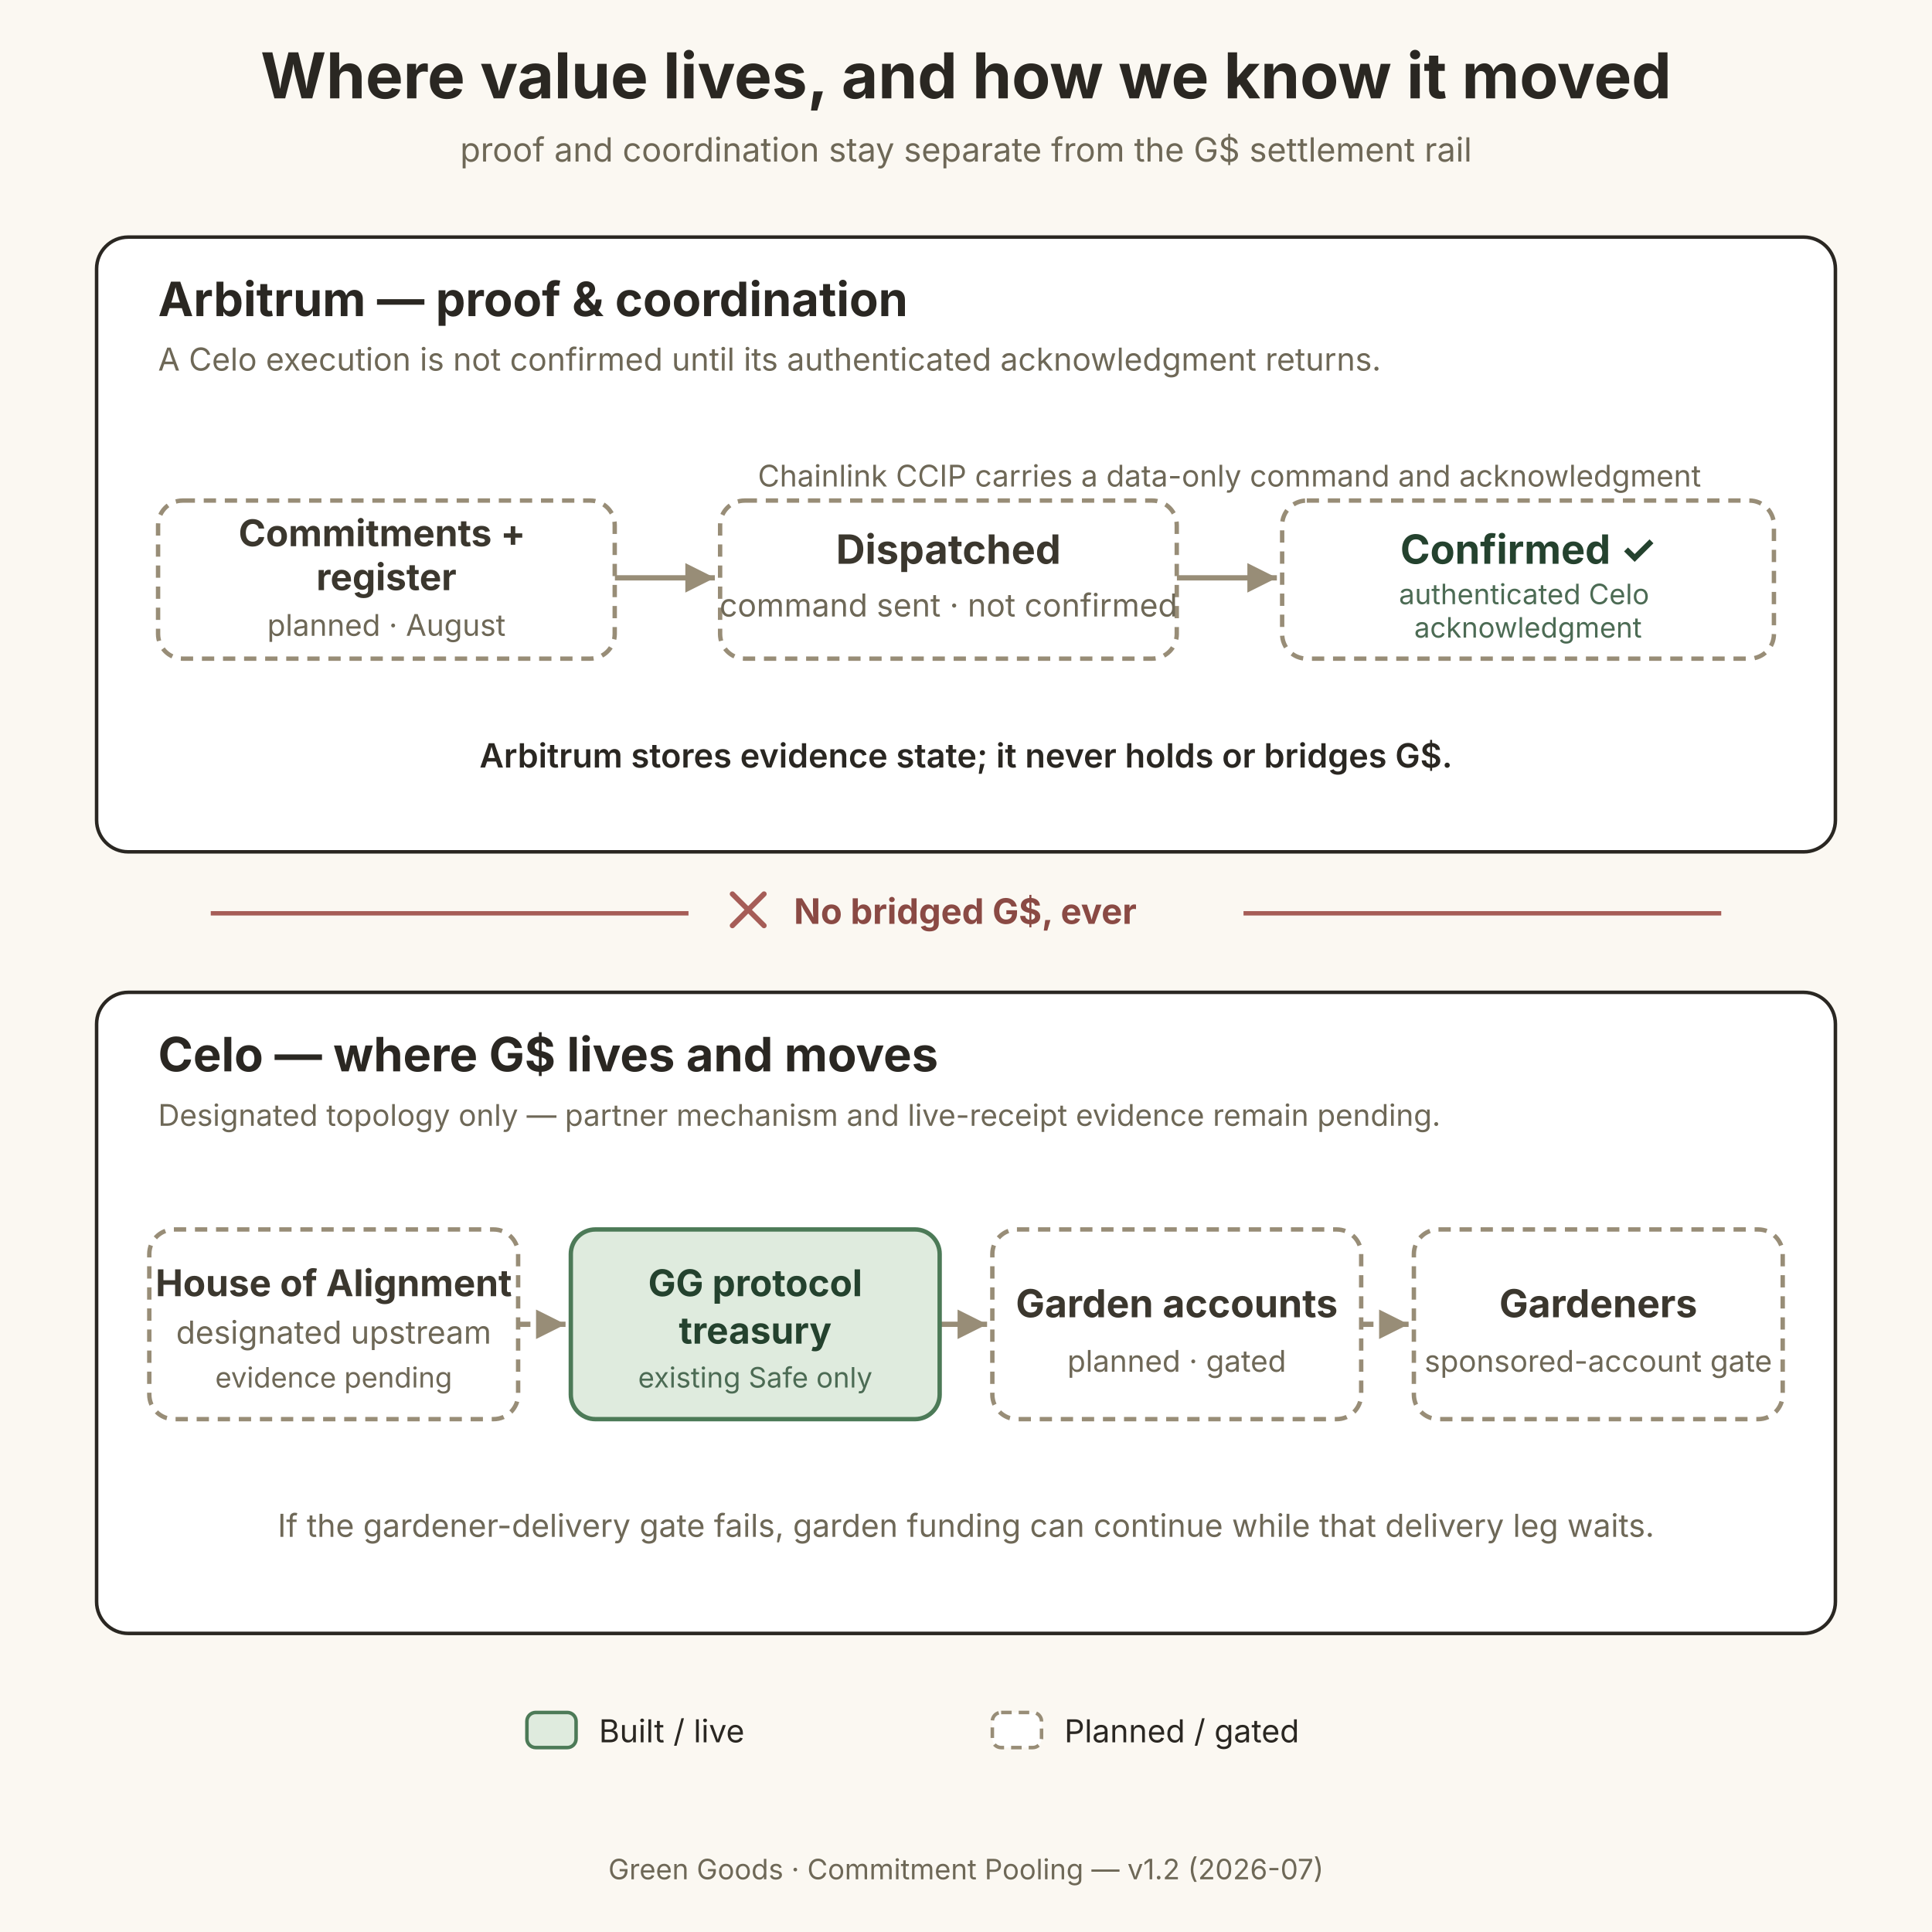
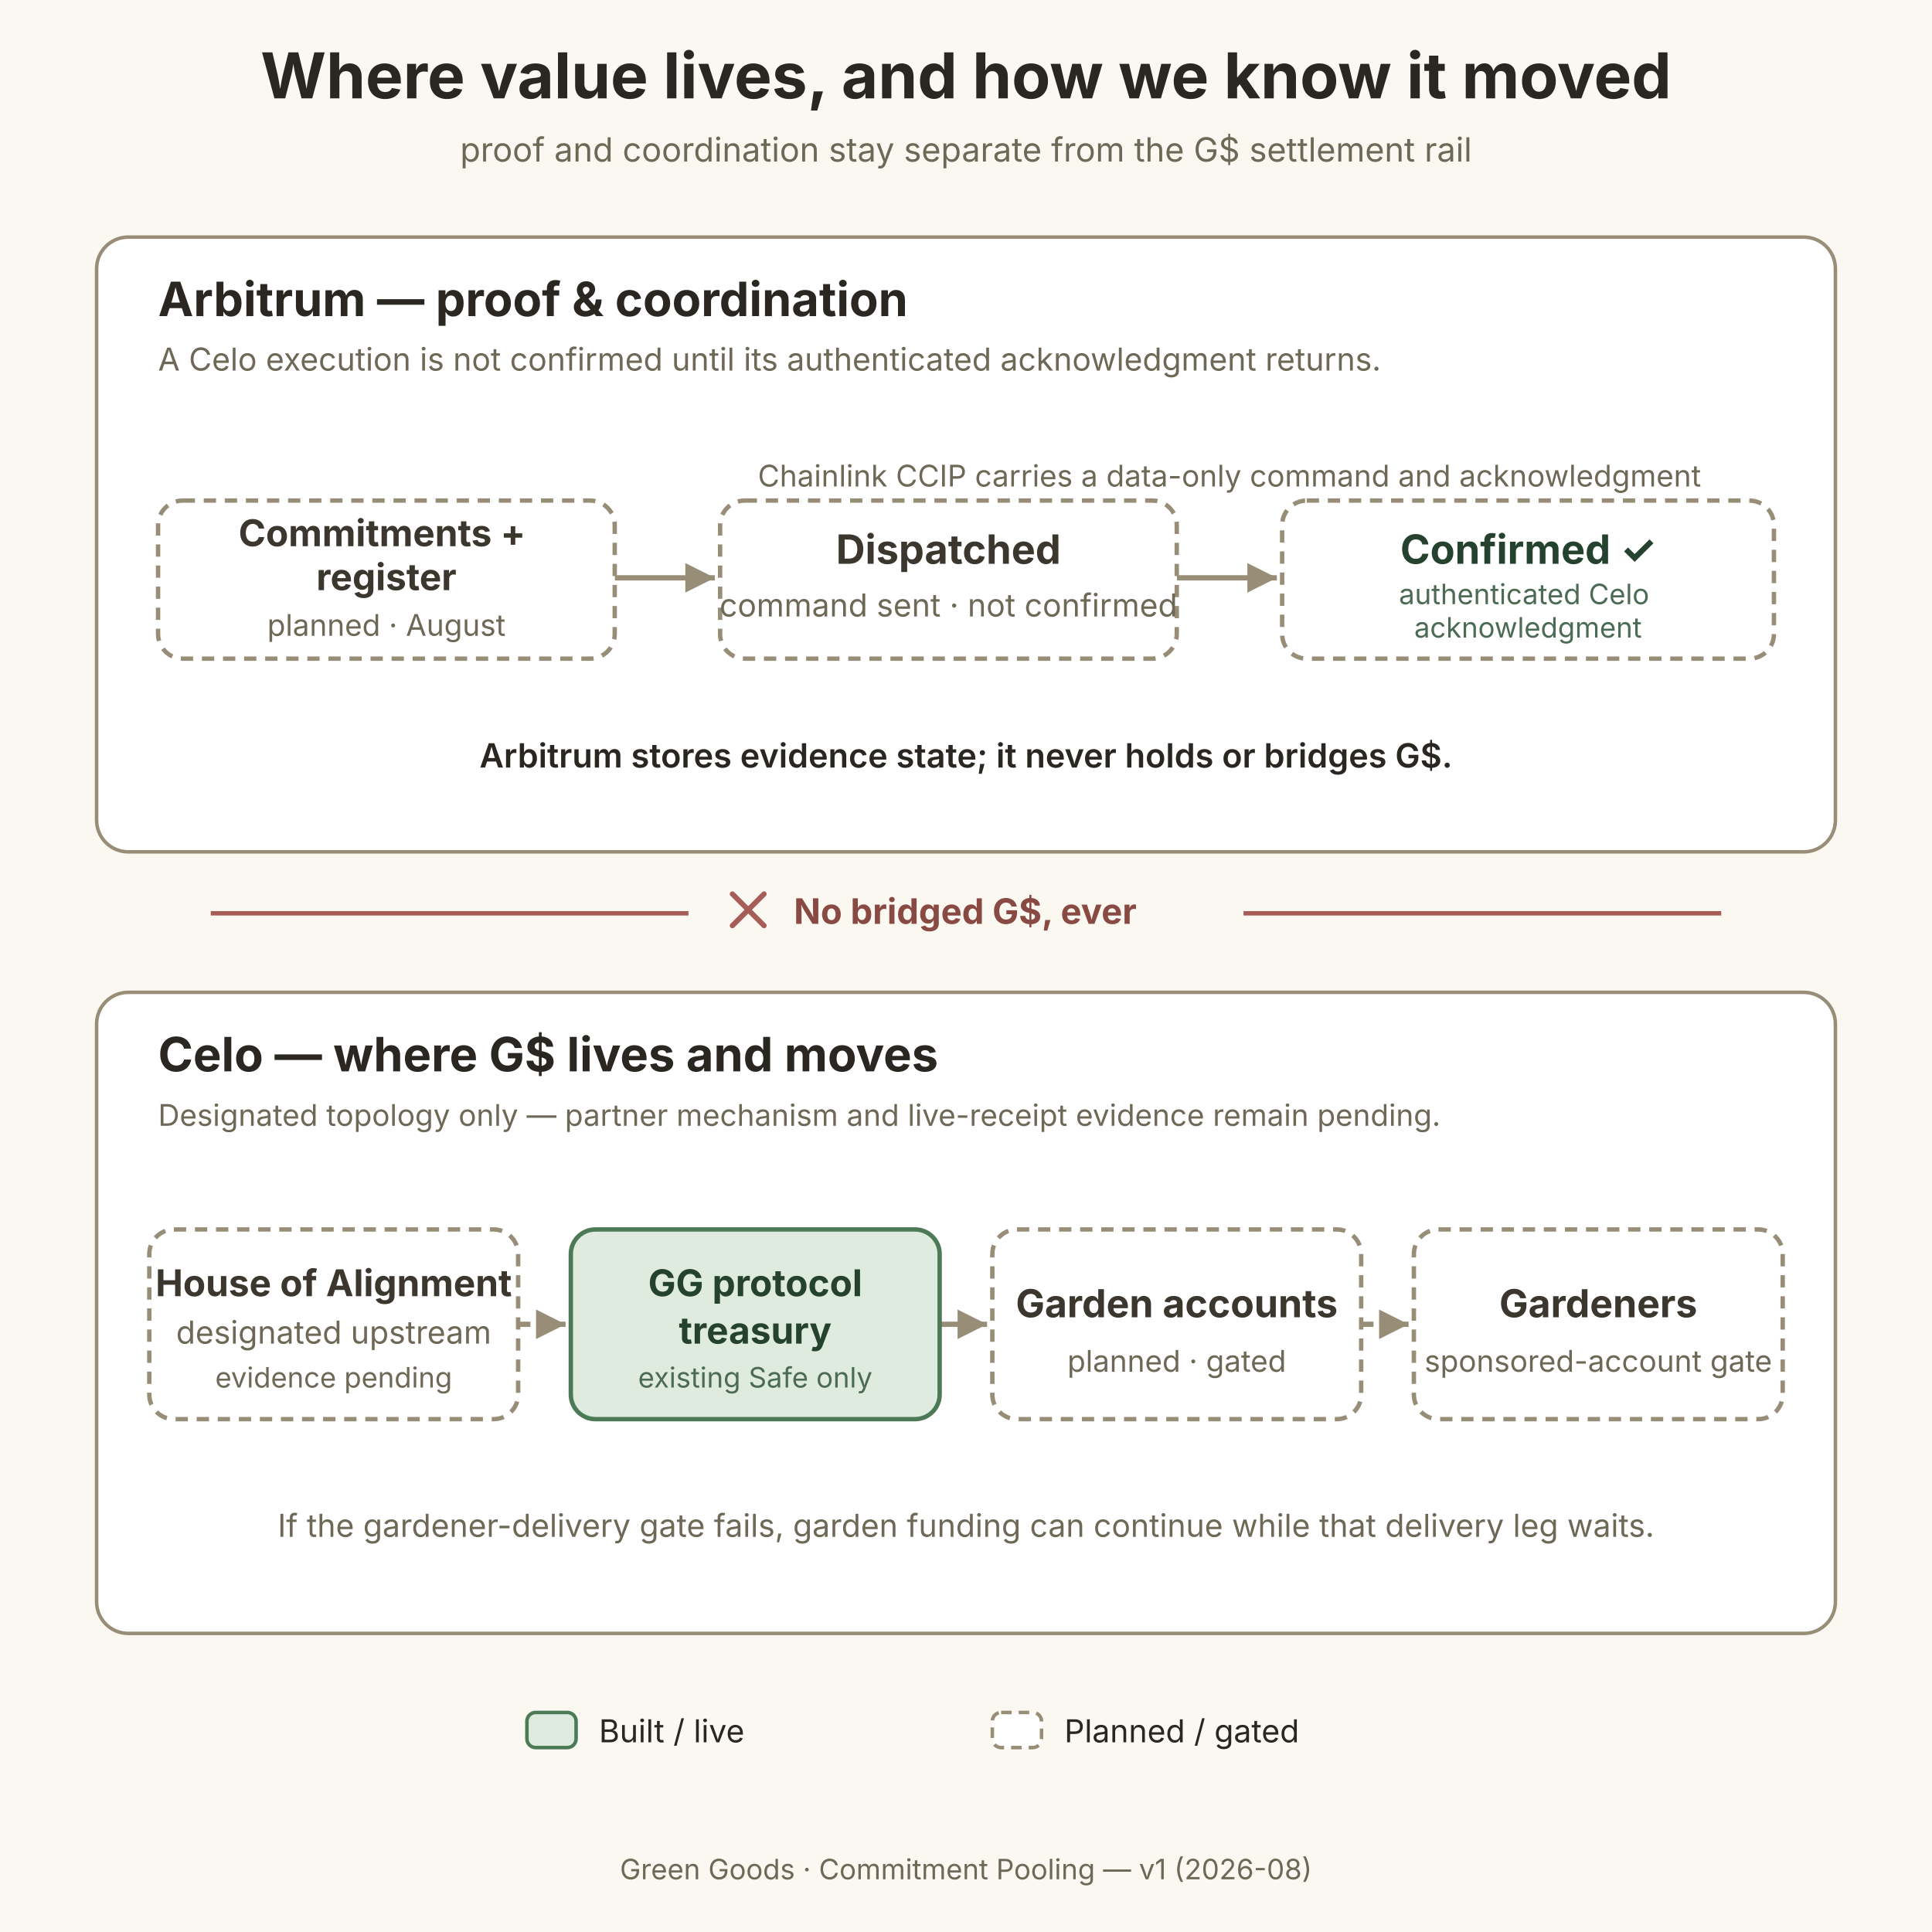
<svg xmlns="http://www.w3.org/2000/svg" width="2200" height="2200" viewBox="0 0 1100 1100" font-family="Inter, 'Helvetica Neue', Arial, sans-serif" role="img" aria-labelledby="money-map-title money-map-desc">
  <defs>
    <marker id="money-arrow" viewBox="0 0 10 10" refX="8" refY="5" markerWidth="7" markerHeight="7" orient="auto-start-reverse">
      <path d="M 0 1 L 8 5 L 0 9 Z" fill="#988D77" />
    </marker>
    <marker id="money-arrow-muted" viewBox="0 0 10 10" refX="8" refY="5" markerWidth="7" markerHeight="7" orient="auto-start-reverse">
      <path d="M 0 1 L 8 5 L 0 9 Z" fill="#988D77" />
    </marker>
  </defs>
  <rect width="1100" height="1100" fill="#FBF8F2" />
  <text x="550" y="56" text-anchor="middle" font-size="36" font-weight="700" fill="#2A2722">Where value lives, and how we know it moved</text>
  <text x="550" y="92" text-anchor="middle" font-size="19" fill="#6E6857">proof and coordination stay separate from the G$ settlement rail</text>
-   <rect x="55" y="135" width="990" height="350" rx="18" fill="#FFFFFF" stroke="#2A2722" stroke-width="2" />
+   <rect x="55" y="135" width="990" height="350" rx="18" fill="#FFFFFF" stroke="#988D77" stroke-width="2" />
  <text x="90" y="180" font-size="27" font-weight="700" fill="#2A2722">Arbitrum — proof &amp; coordination</text>
  <text x="90" y="211" font-size="18" fill="#6E6857">A Celo execution is not confirmed until its authenticated acknowledgment returns.</text>
  <g fill="none" stroke="#988D77" stroke-width="3" marker-end="url(#money-arrow)">
    <path d="M 350 329 L 407 329" />
    <path d="M 670 329 L 727 329" />
  </g>
  <text x="700" y="277" text-anchor="middle" font-size="17" fill="#6E6857">Chainlink CCIP carries a data-only command and acknowledgment</text>
  <rect x="90" y="285" width="260" height="90" rx="14" fill="#FFFFFF" stroke="#988D77" stroke-width="2.5" stroke-dasharray="7 5" />
  <text x="220" y="311" text-anchor="middle" font-size="21" font-weight="700" fill="#3B372E">
    <tspan x="220">Commitments +</tspan>
    <tspan x="220" dy="25">register</tspan>
  </text>
  <text x="220" y="362" text-anchor="middle" font-size="17" fill="#6E6857">planned · August</text>
  <rect x="410" y="285" width="260" height="90" rx="14" fill="#FFFFFF" stroke="#988D77" stroke-width="2.5" stroke-dasharray="7 5" />
  <text x="540" y="321" text-anchor="middle" font-size="23" font-weight="700" fill="#3B372E">Dispatched</text>
  <text x="540" y="351" text-anchor="middle" font-size="18" fill="#6E6857">command sent · not confirmed</text>
  <rect x="730" y="285" width="280" height="90" rx="14" fill="#FFFFFF" stroke="#988D77" stroke-width="2.5" stroke-dasharray="7 5" />
  <text x="870" y="321" text-anchor="middle" font-size="23" font-weight="700" fill="#24422E">Confirmed ✓</text>
  <text x="870" y="344" text-anchor="middle" font-size="16" fill="#4C6B54">
    <tspan x="870">authenticated Celo</tspan>
    <tspan x="870" dy="19">acknowledgment</tspan>
  </text>
  <text x="550" y="437" text-anchor="middle" font-size="19" font-weight="600" fill="#2A2722">Arbitrum stores evidence state; it never holds or bridges G$.</text>
  <line x1="120" y1="520" x2="980" y2="520" stroke="#A65D57" stroke-width="2.5" />
  <rect x="392" y="499" width="316" height="42" rx="12" fill="#FBF8F2" />
  <g stroke="#A65D57" stroke-width="3" stroke-linecap="round">
    <line x1="417" y1="509" x2="435" y2="527" />
    <line x1="417" y1="527" x2="435" y2="509" />
  </g>
  <text x="452" y="526" font-size="20" font-weight="700" fill="#8A4A44">No bridged G$, ever</text>
-   <rect x="55" y="565" width="990" height="365" rx="18" fill="#FFFFFF" stroke="#2A2722" stroke-width="2" />
+   <rect x="55" y="565" width="990" height="365" rx="18" fill="#FFFFFF" stroke="#988D77" stroke-width="2" />
  <text x="90" y="610" font-size="27" font-weight="700" fill="#2A2722">Celo — where G$ lives and moves</text>
  <text x="90" y="641" font-size="17" fill="#6E6857">Designated topology only — partner mechanism and live-receipt evidence remain pending.</text>
  <path d="M 295 754 L 322 754" fill="none" stroke="#988D77" stroke-width="3" stroke-dasharray="7 5" marker-end="url(#money-arrow-muted)" />
  <g fill="none" stroke="#988D77" stroke-width="3" marker-end="url(#money-arrow)">
    <path d="M 535 754 L 562 754" />
  </g>
  <path d="M 775 754 L 802 754" fill="none" stroke="#988D77" stroke-width="3" stroke-dasharray="7 5" marker-end="url(#money-arrow-muted)" />
  <rect x="85" y="700" width="210" height="108" rx="14" fill="#FFFFFF" stroke="#988D77" stroke-width="2.5" stroke-dasharray="7 5" />
  <text x="190" y="738" text-anchor="middle" font-size="21" font-weight="700" fill="#3B372E">House of Alignment</text>
  <text x="190" y="765" text-anchor="middle" font-size="18" fill="#6E6857">designated upstream</text>
  <text x="190" y="790" text-anchor="middle" font-size="16" fill="#6E6857">evidence pending</text>
  <rect x="325" y="700" width="210" height="108" rx="14" fill="#DFEBDE" stroke="#4C7A57" stroke-width="2.5" />
  <text x="430" y="738" text-anchor="middle" font-size="21" font-weight="700" fill="#24422E">GG protocol</text>
  <text x="430" y="765" text-anchor="middle" font-size="21" font-weight="700" fill="#24422E">treasury</text>
  <text x="430" y="790" text-anchor="middle" font-size="16" fill="#4C6B54">existing Safe only</text>
  <rect x="565" y="700" width="210" height="108" rx="14" fill="#FFFFFF" stroke="#988D77" stroke-width="2.5" stroke-dasharray="7 5" />
  <text x="670" y="750" text-anchor="middle" font-size="22" font-weight="700" fill="#3B372E">Garden accounts</text>
  <text x="670" y="781" text-anchor="middle" font-size="17" fill="#6E6857">planned · gated</text>
  <rect x="805" y="700" width="210" height="108" rx="14" fill="#FFFFFF" stroke="#988D77" stroke-width="2.5" stroke-dasharray="7 5" />
  <text x="910" y="750" text-anchor="middle" font-size="22" font-weight="700" fill="#3B372E">Gardeners</text>
  <text x="910" y="781" text-anchor="middle" font-size="17" fill="#6E6857">sponsored-account gate</text>
  <text x="550" y="875" text-anchor="middle" font-size="18" fill="#6E6857">If the gardener-delivery gate fails, garden funding can continue while that delivery leg waits.</text>
  <g>
    <rect x="300" y="975" width="28" height="20" rx="5" fill="#DFEBDE" stroke="#4C7A57" stroke-width="2" />
    <text x="341" y="992" font-size="18" fill="#2A2722">Built / live</text>
    <rect x="565" y="975" width="28" height="20" rx="5" fill="#FFFFFF" stroke="#988D77" stroke-width="2" stroke-dasharray="6 4" />
    <text x="606" y="992" font-size="18" fill="#2A2722">Planned / gated</text>
  </g>
-   <text x="550" y="1070" text-anchor="middle" font-size="16" fill="#6E6857">Green Goods · Commitment Pooling — v1.2 (2026-07)</text>
+   <text x="550" y="1070" text-anchor="middle" font-size="16" fill="#6E6857">Green Goods · Commitment Pooling — v1 (2026-08)</text>
</svg>
